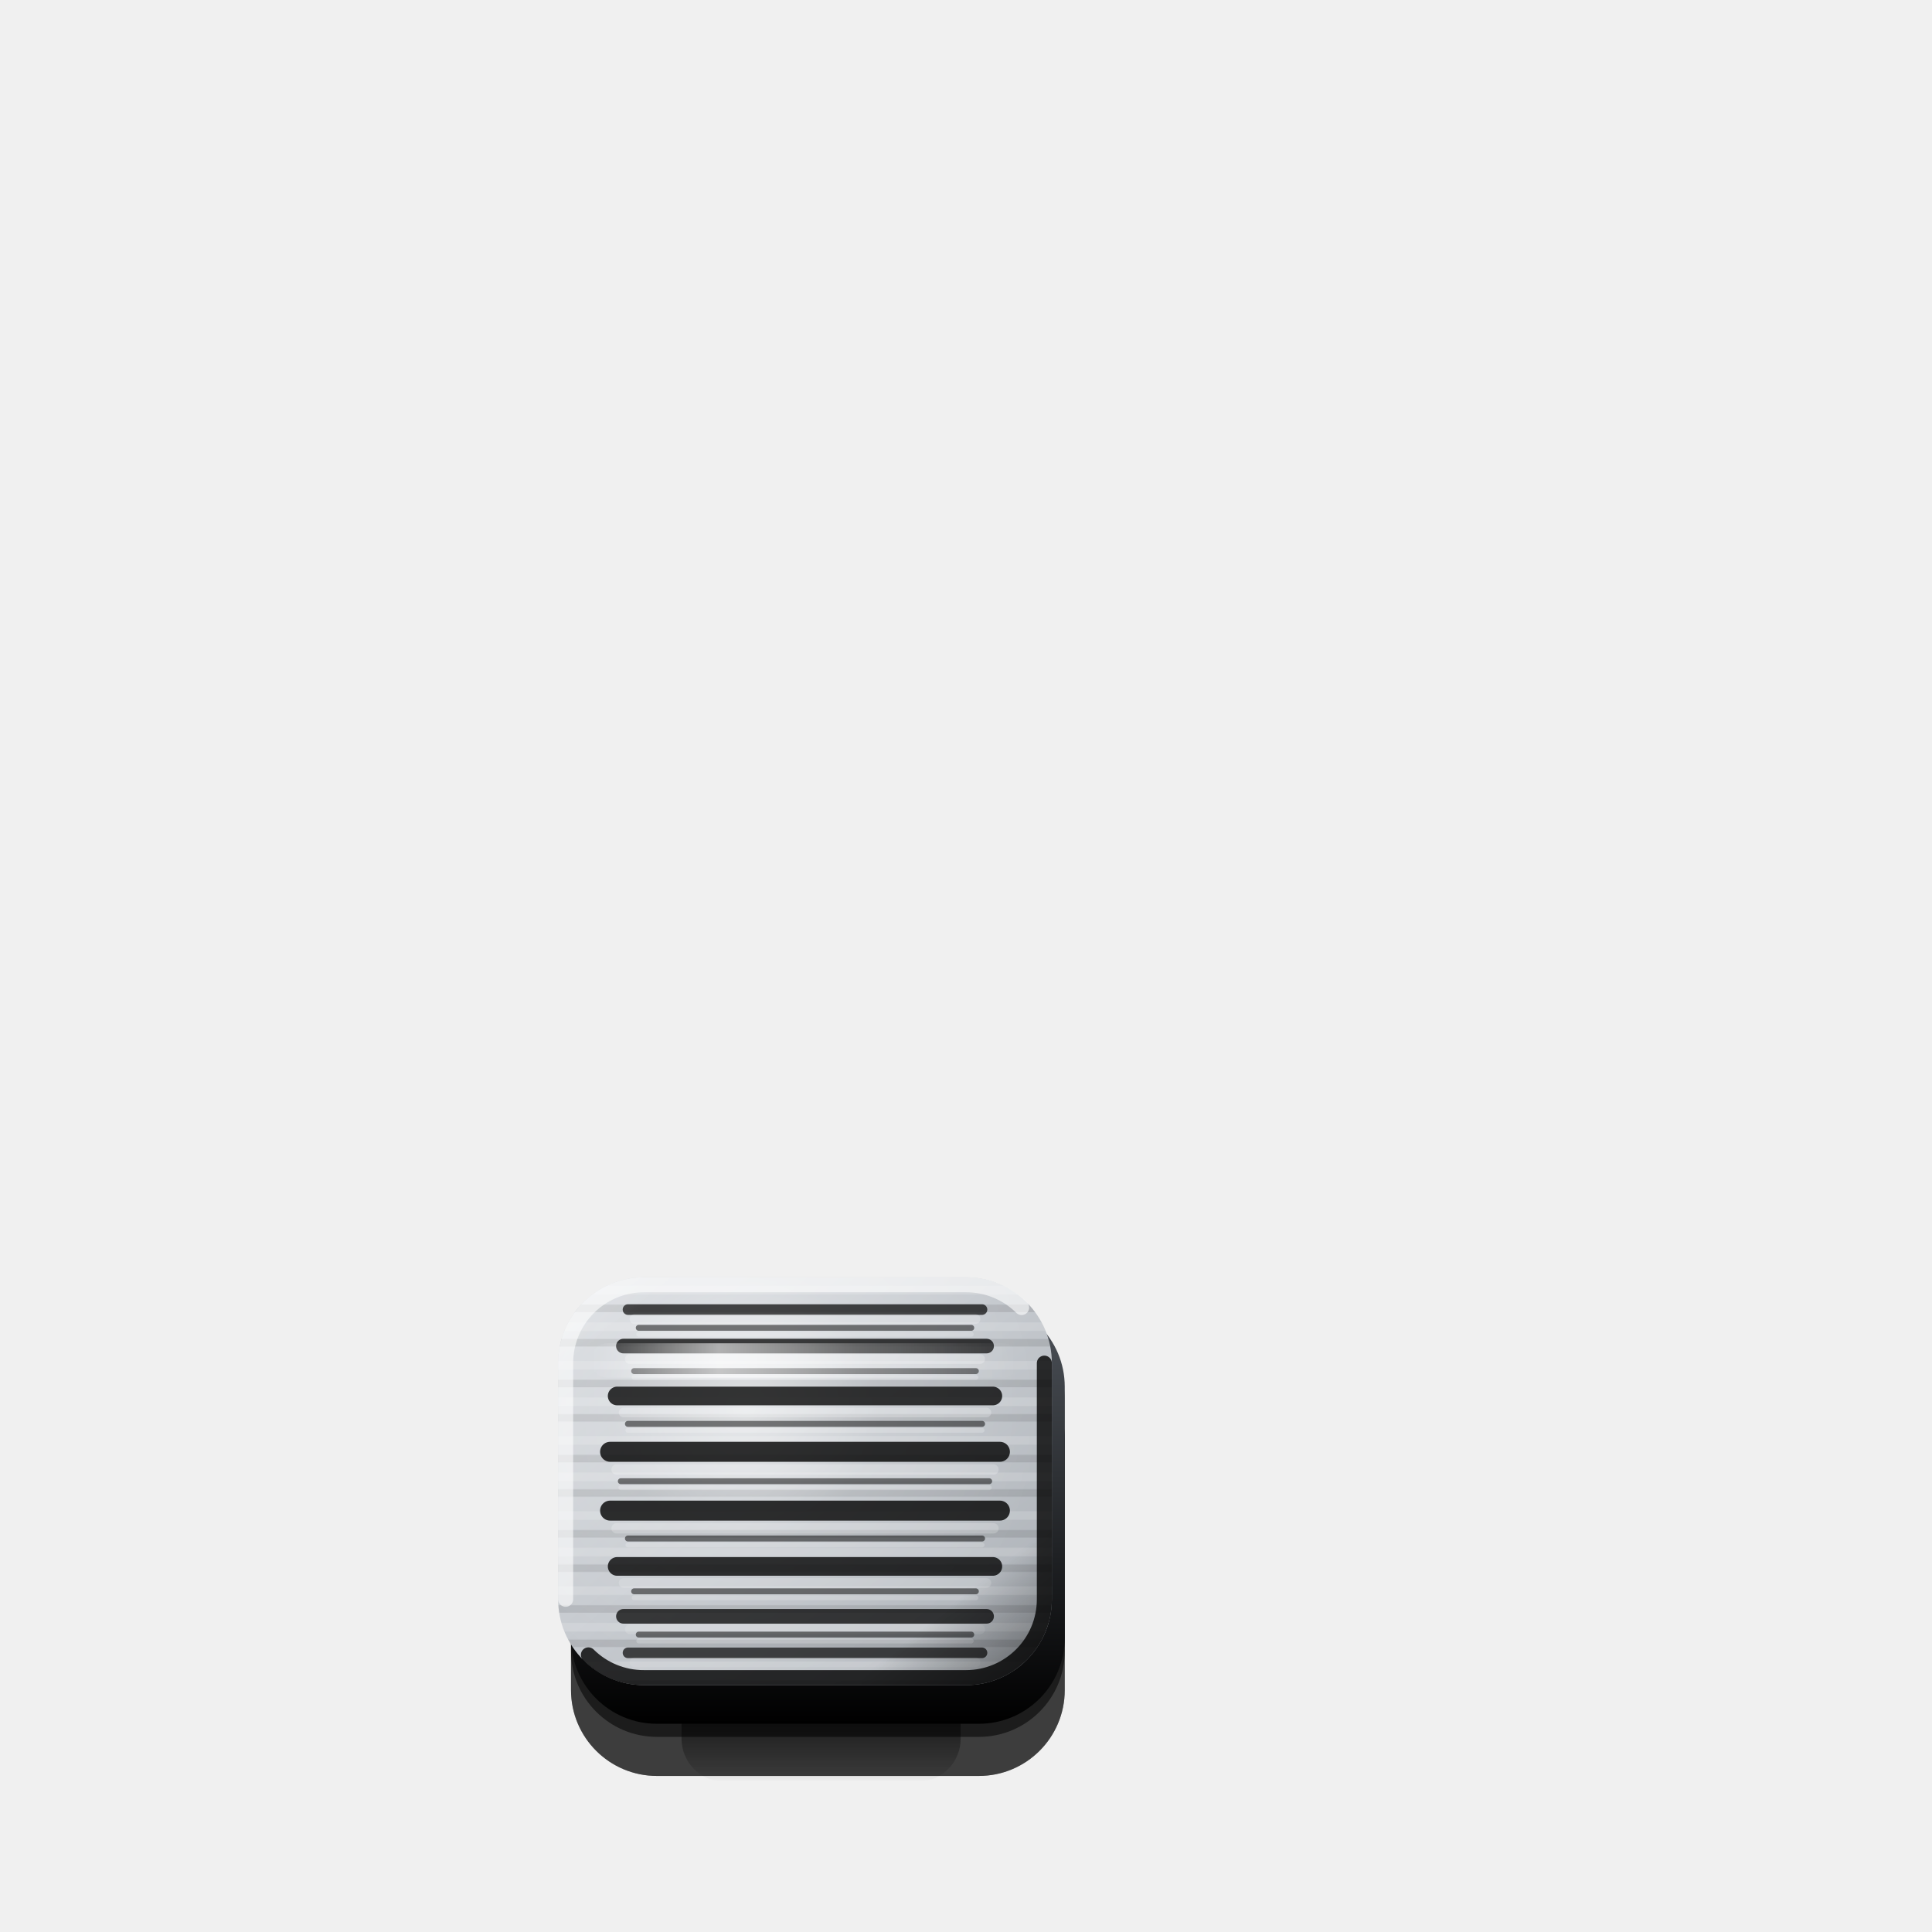
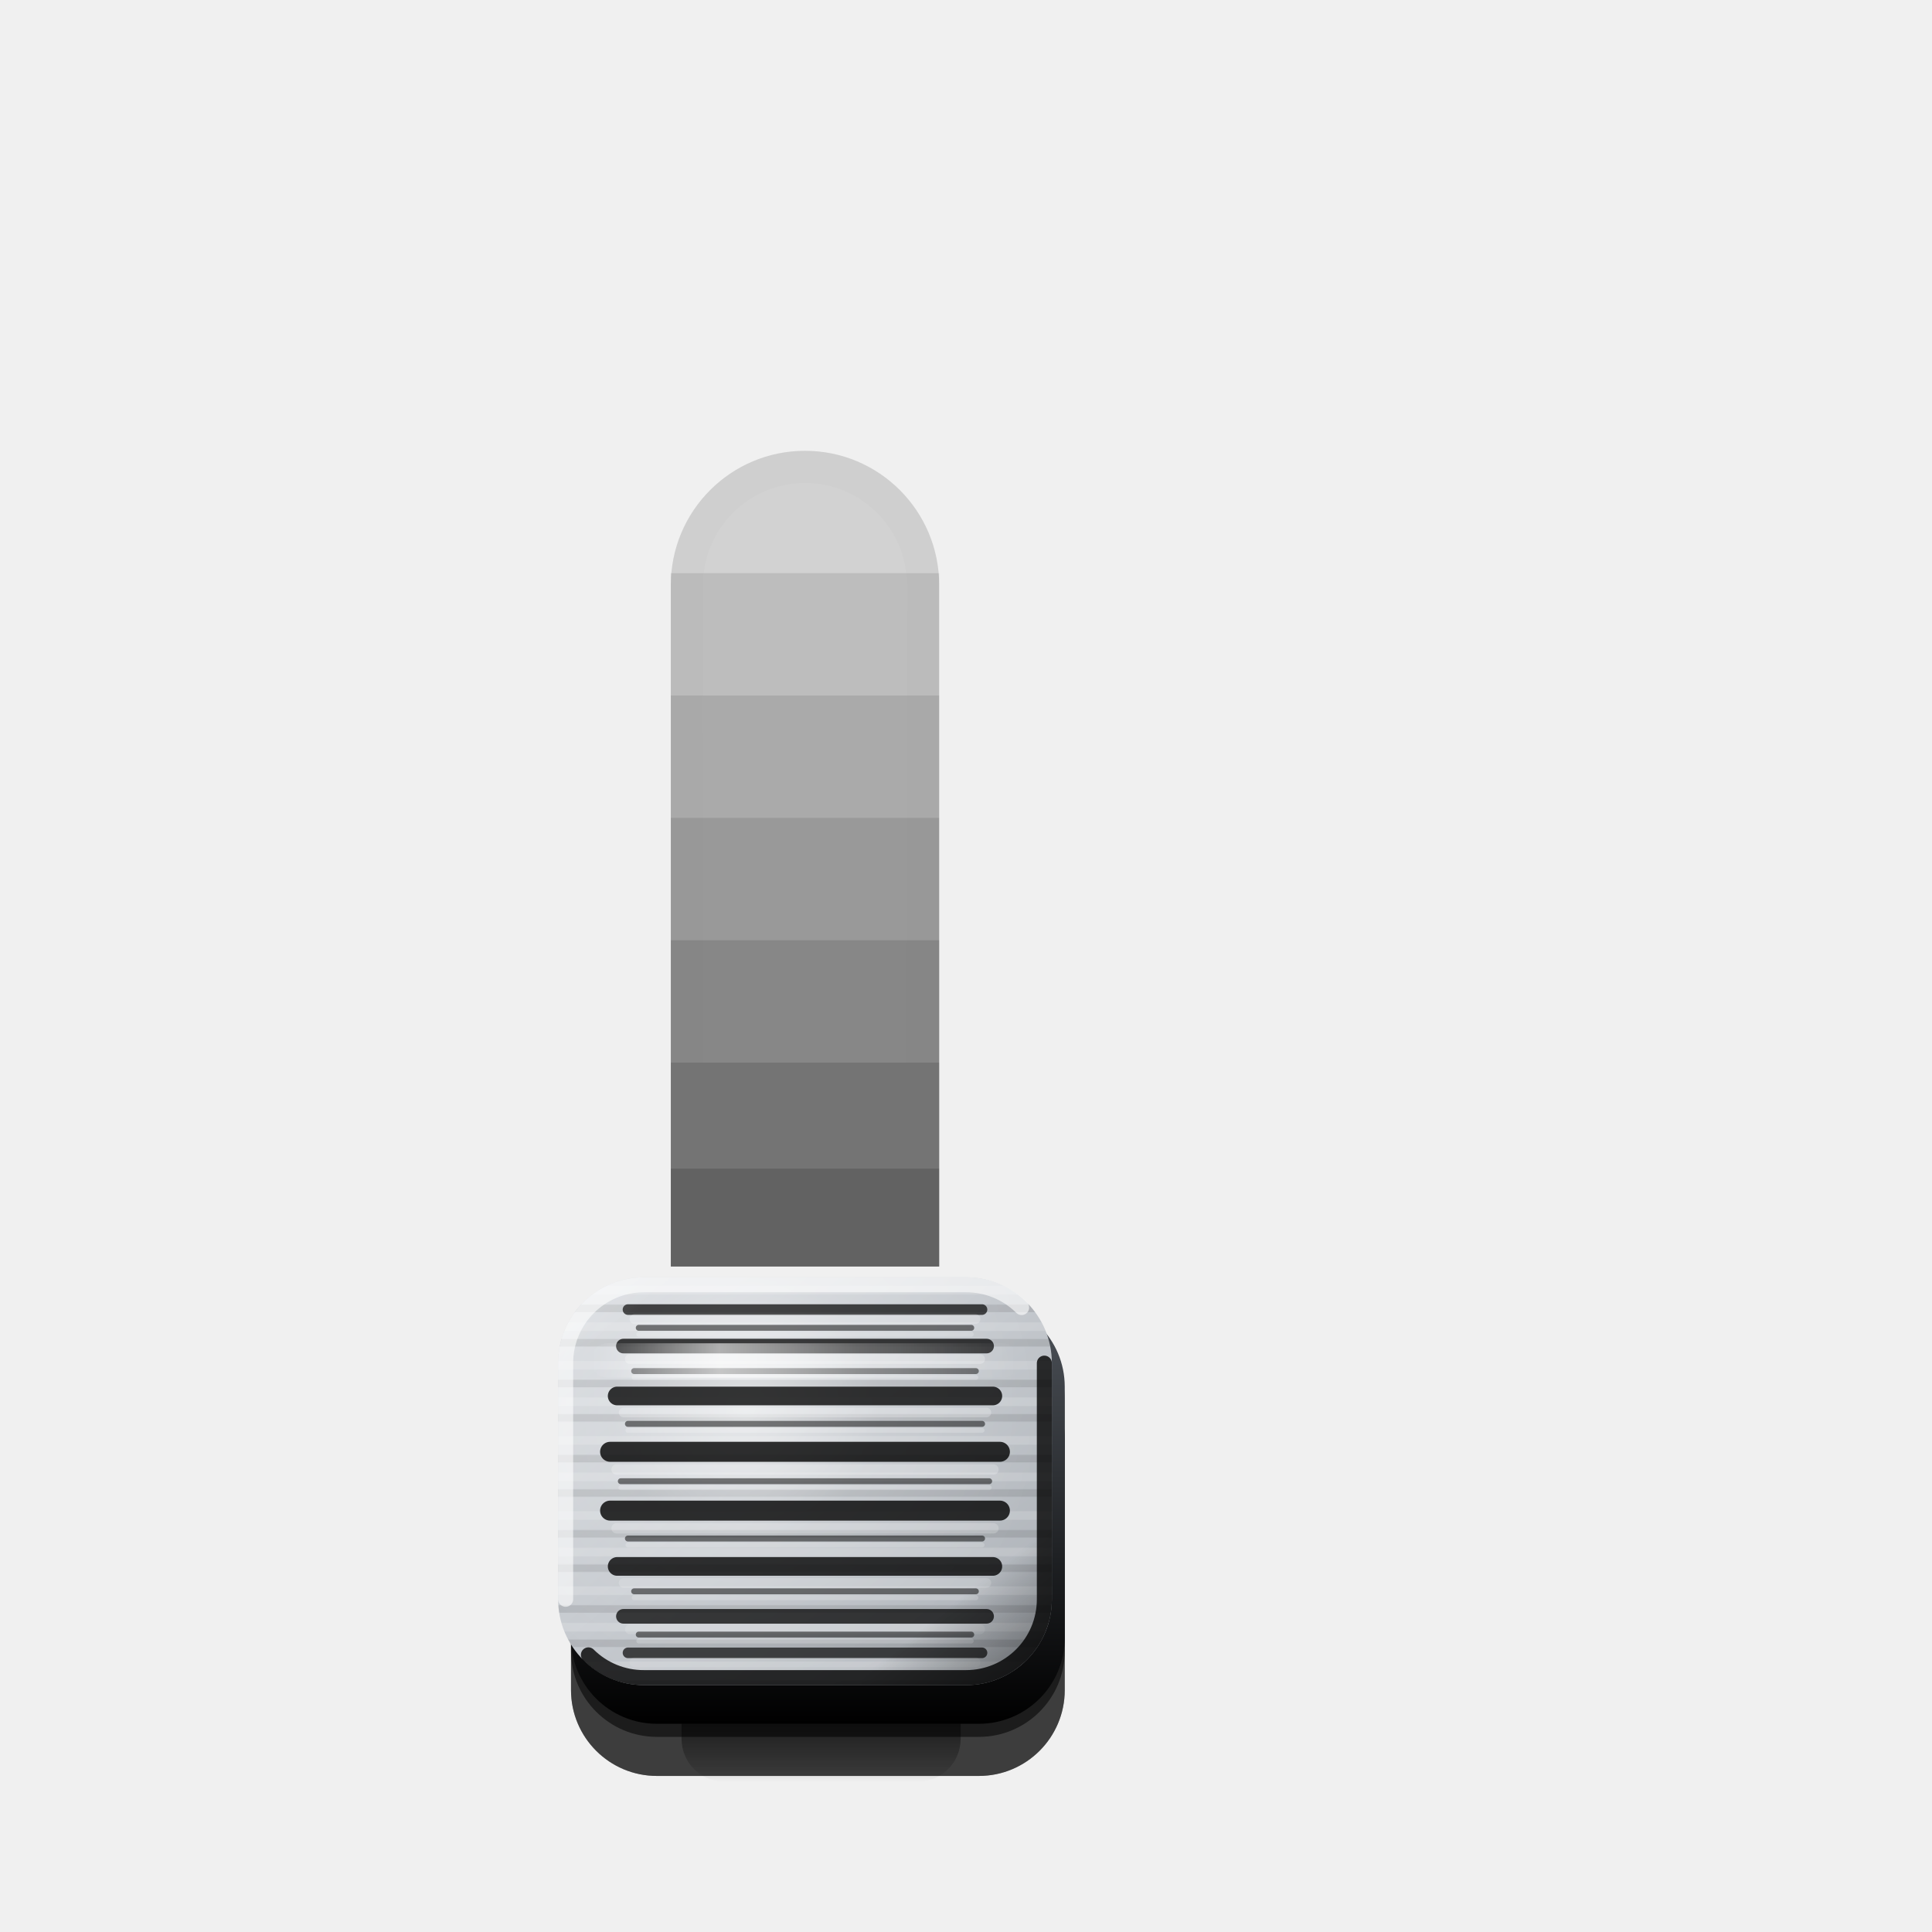
<svg xmlns="http://www.w3.org/2000/svg" viewBox="0 0 180 180" width="180" height="180">
  <defs>
    <linearGradient id="oc" x1="0" y1="0" x2="0" y2="1">
      <stop offset="0" stop-color="#000" stop-opacity="0.95" />
      <stop offset="0.45" stop-color="#000" stop-opacity="0.6" />
      <stop offset="1" stop-color="#000" stop-opacity="0" />
    </linearGradient>
    <linearGradient id="sk" x1="0" y1="0" x2="0" y2="1">
      <stop offset="0" stop-color="#4E535A" />
      <stop offset="1" stop-color="#000" />
    </linearGradient>
    <linearGradient id="mt1" gradientUnits="userSpaceOnUse" x1="56.76" y1="115.2" x2="93.24" y2="160.8">
      <stop offset="0" stop-color="#DADDE1" />
      <stop offset="0.45" stop-color="#C6CACF" />
      <stop offset="1" stop-color="#A9AEB4" />
    </linearGradient>
    <pattern id="bp" width="300" height="7" patternUnits="userSpaceOnUse">
      <path d="M0 1.2H300M0 4.6H300" stroke="#FFFFFF" stroke-opacity=".16" stroke-width=".8" />
      <path d="M0 2.9H300M0 6.1H300" stroke="#000000" stroke-opacity=".1" stroke-width=".7" />
    </pattern>
    <radialGradient id="hl2" gradientUnits="userSpaceOnUse" cx="69.48" cy="131.16" r="27.6">
      <stop offset="0" stop-color="#FFFFFF" stop-opacity="0.55" />
      <stop offset="0.45" stop-color="#FFFFFF" stop-opacity="0.14" />
      <stop offset="1" stop-color="#FFFFFF" stop-opacity="0" />
    </radialGradient>
    <linearGradient id="ex3" gradientUnits="userSpaceOnUse" x1="56.76" y1="115.2" x2="93.24" y2="160.8">
      <stop offset="0" stop-color="#FFFFFF" stop-opacity="0.22" />
      <stop offset="0.12" stop-color="#FFFFFF" stop-opacity="0" />
      <stop offset="0.8" stop-color="#000" stop-opacity="0" />
      <stop offset="1" stop-color="#000" stop-opacity="0.5" />
    </linearGradient>
    <linearGradient id="st" x1="0" y1="0" x2="1" y2="0">
      <stop offset="0" stop-color="#FFFFFF" stop-opacity="0" />
      <stop offset="0.3" stop-color="#FFFFFF" stop-opacity="0.85" />
      <stop offset="0.62" stop-color="#FFFFFF" stop-opacity="0.35" />
      <stop offset="1" stop-color="#FFFFFF" stop-opacity="0" />
    </linearGradient>
+     <linearGradient id="fg4" gradientUnits="userSpaceOnUse" x1="75" y1="42" x2="75" y2="118">
+       <stop offset="0" stop-color="#FFFFFF" stop-opacity="0.22" />
+       <stop offset="0.55" stop-color="#FFFFFF" stop-opacity="0.06" />
+       <stop offset="1" stop-color="#FFFFFF" stop-opacity="0" />
+     </linearGradient>
  </defs>
  <path d="M67.5 154H85.5A4 4 0 0 1 89.5 158V162A4 4 0 0 1 85.5 166H67.5A4 4 0 0 1 63.5 162V158A4 4 0 0 1 67.5 154Z" fill="url(#oc)" />
  <path d="M61.2 126.06H91.2A8 8 0 0 1 99.2 134.06V157.46A8 8 0 0 1 91.2 165.46H61.2A8 8 0 0 1 53.2 157.46V134.06A8 8 0 0 1 61.2 126.06Z" fill="#000000" fill-opacity="0.37" />
  <path d="M61.2 126.06H91.2A8 8 0 0 1 99.2 134.06V157.46A8 8 0 0 1 91.2 165.46H61.2A8 8 0 0 1 53.2 157.46V134.06A8 8 0 0 1 61.2 126.06Z" fill="#000000" fill-opacity="0.37" />
  <path d="M61.2 126.06H91.2A8 8 0 0 1 99.2 134.06V157.46A8 8 0 0 1 91.2 165.46H61.2A8 8 0 0 1 53.2 157.46V134.06A8 8 0 0 1 61.2 126.06Z" fill="#000000" fill-opacity="0.37" />
  <path d="M61.2 122.42H91.2A8 8 0 0 1 99.2 130.42V153.82A8 8 0 0 1 91.2 161.82H61.2A8 8 0 0 1 53.2 153.82V130.42A8 8 0 0 1 61.2 122.42Z" fill="#000000" fill-opacity="0.55" />
  <path d="M61.2 121.2H91.2A8 8 0 0 1 99.2 129.2V152.6A8 8 0 0 1 91.2 160.6H61.2A8 8 0 0 1 53.2 152.6V129.2A8 8 0 0 1 61.2 121.2Z" fill="url(#sk)" />
  <path d="M60 119H90A8 8 0 0 1 98 127V149A8 8 0 0 1 90 157H60A8 8 0 0 1 52 149V127A8 8 0 0 1 60 119Z" fill="url(#mt1)" />
  <path d="M60 119H90A8 8 0 0 1 98 127V149A8 8 0 0 1 90 157H60A8 8 0 0 1 52 149V127A8 8 0 0 1 60 119Z" fill="url(#bp)" />
  <path d="M60 119H90A8 8 0 0 1 98 127V149A8 8 0 0 1 90 157H60A8 8 0 0 1 52 149V127A8 8 0 0 1 60 119Z" fill="url(#hl2)" />
  <line x1="58.51" y1="122.01" x2="91.49" y2="122.01" stroke="#000" stroke-opacity="0.68" stroke-width="0.99" stroke-linecap="round" />
  <line x1="59.11" y1="122.89" x2="90.89" y2="122.89" stroke="#FFFFFF" stroke-opacity="0.23" stroke-width="0.9" stroke-linecap="round" />
  <line x1="58.08" y1="125.41" x2="91.92" y2="125.41" stroke="#000" stroke-opacity="0.73" stroke-width="1.36" stroke-linecap="round" />
  <line x1="58.68" y1="126.62" x2="91.32" y2="126.62" stroke="#FFFFFF" stroke-opacity="0.24" stroke-width="0.9" stroke-linecap="round" />
  <line x1="57.5" y1="130.06" x2="92.5" y2="130.06" stroke="#000" stroke-opacity="0.78" stroke-width="1.74" stroke-linecap="round" />
  <line x1="58.1" y1="131.6" x2="91.9" y2="131.6" stroke="#FFFFFF" stroke-opacity="0.24" stroke-width="0.9" stroke-linecap="round" />
  <line x1="56.84" y1="135.26" x2="93.16" y2="135.26" stroke="#000" stroke-opacity="0.80" stroke-width="1.86" stroke-linecap="round" />
  <line x1="57.44" y1="136.91" x2="92.56" y2="136.91" stroke="#FFFFFF" stroke-opacity="0.22" stroke-width="0.96" stroke-linecap="round" />
  <line x1="56.84" y1="140.74" x2="93.16" y2="140.74" stroke="#000" stroke-opacity="0.80" stroke-width="1.86" stroke-linecap="round" />
  <line x1="57.44" y1="142.39" x2="92.56" y2="142.39" stroke="#FFFFFF" stroke-opacity="0.20" stroke-width="0.96" stroke-linecap="round" />
  <line x1="57.5" y1="145.94" x2="92.5" y2="145.94" stroke="#000" stroke-opacity="0.78" stroke-width="1.74" stroke-linecap="round" />
  <line x1="58.1" y1="147.48" x2="91.9" y2="147.48" stroke="#FFFFFF" stroke-opacity="0.17" stroke-width="0.9" stroke-linecap="round" />
  <line x1="58.08" y1="150.59" x2="91.92" y2="150.59" stroke="#000" stroke-opacity="0.73" stroke-width="1.36" stroke-linecap="round" />
  <line x1="58.68" y1="151.8" x2="91.32" y2="151.8" stroke="#FFFFFF" stroke-opacity="0.13" stroke-width="0.9" stroke-linecap="round" />
  <line x1="58.51" y1="153.99" x2="91.49" y2="153.99" stroke="#000" stroke-opacity="0.68" stroke-width="0.99" stroke-linecap="round" />
  <line x1="59.11" y1="154.87" x2="90.89" y2="154.87" stroke="#FFFFFF" stroke-opacity="0.09" stroke-width="0.9" stroke-linecap="round" />
  <path d="M59.51 123.71H90.49M59.08 127.74H90.92M58.5 132.66H91.5M57.84 138H92.16M58.5 143.34H91.5M59.08 148.26H90.92M59.51 152.29H90.49" fill="none" stroke="#000000" stroke-opacity="0.5" stroke-width="0.55" stroke-linecap="round" />
  <path d="M59.51 124.31H90.49M59.08 128.34H90.92M58.5 133.26H91.5M57.84 138.6H92.16M58.5 143.94H91.5M59.08 148.86H90.92M59.51 152.89H90.49" fill="none" stroke="#FFFFFF" stroke-opacity="0.2" stroke-width="0.45" stroke-linecap="round" />
  <path d="M60 119H90A8 8 0 0 1 98 127V149A8 8 0 0 1 90 157H60A8 8 0 0 1 52 149V127A8 8 0 0 1 60 119Z" fill="url(#ex3)" />
  <path d="M56.6 125.15H93.4A1.6 1.6 0 0 1 95 126.75V126.75A1.6 1.6 0 0 1 93.4 128.35H56.6A1.6 1.6 0 0 1 55 126.75V126.75A1.6 1.6 0 0 1 56.6 125.15Z" fill="url(#st)" fill-opacity="0.7" />
  <path d="M52.7 149V127A7.3 7.3 0 0 1 60 119.7H90A7.3 7.3 0 0 1 95.18 121.82" fill="none" stroke="#FFFFFF" stroke-opacity="0.6" stroke-width="1.4" stroke-linecap="round" />
  <path d="M97.3 127V149A7.3 7.3 0 0 1 90 156.3H60A7.3 7.3 0 0 1 54.82 154.18" fill="none" stroke="#000" stroke-opacity="0.8" stroke-width="1.4" stroke-linecap="round" />
+   <path d="M65.5 118H84.5V54.5A9.5 9.5 0 0 0 65.5 54.5Z" fill="url(#fg4)" />
+   <path d="M62.5 118H87.5V54.5A12.5 12.5 0 0 0 62.5 54.5Z" fill="#000000" fill-opacity="0.14" />
+   <path d="M62.5 118H87.5V53.4H62.5Z" fill="#000000" fill-opacity="0.1" />
+   <path d="M62.5 118H87.5V64.8H62.5Z" fill="#000000" fill-opacity="0.1" />
+   <path d="M62.5 118H87.5V76.2H62.5Z" fill="#000000" fill-opacity="0.1" />
+   <path d="M62.5 118H87.5V87.6H62.5Z" fill="#000000" fill-opacity="0.12" />
+   <path d="M62.5 118H87.5V99H62.5Z" fill="#000000" fill-opacity="0.14" />
+   <path d="M62.5 118H87.5V108.88H62.5Z" fill="#000000" fill-opacity="0.16" />
</svg>
